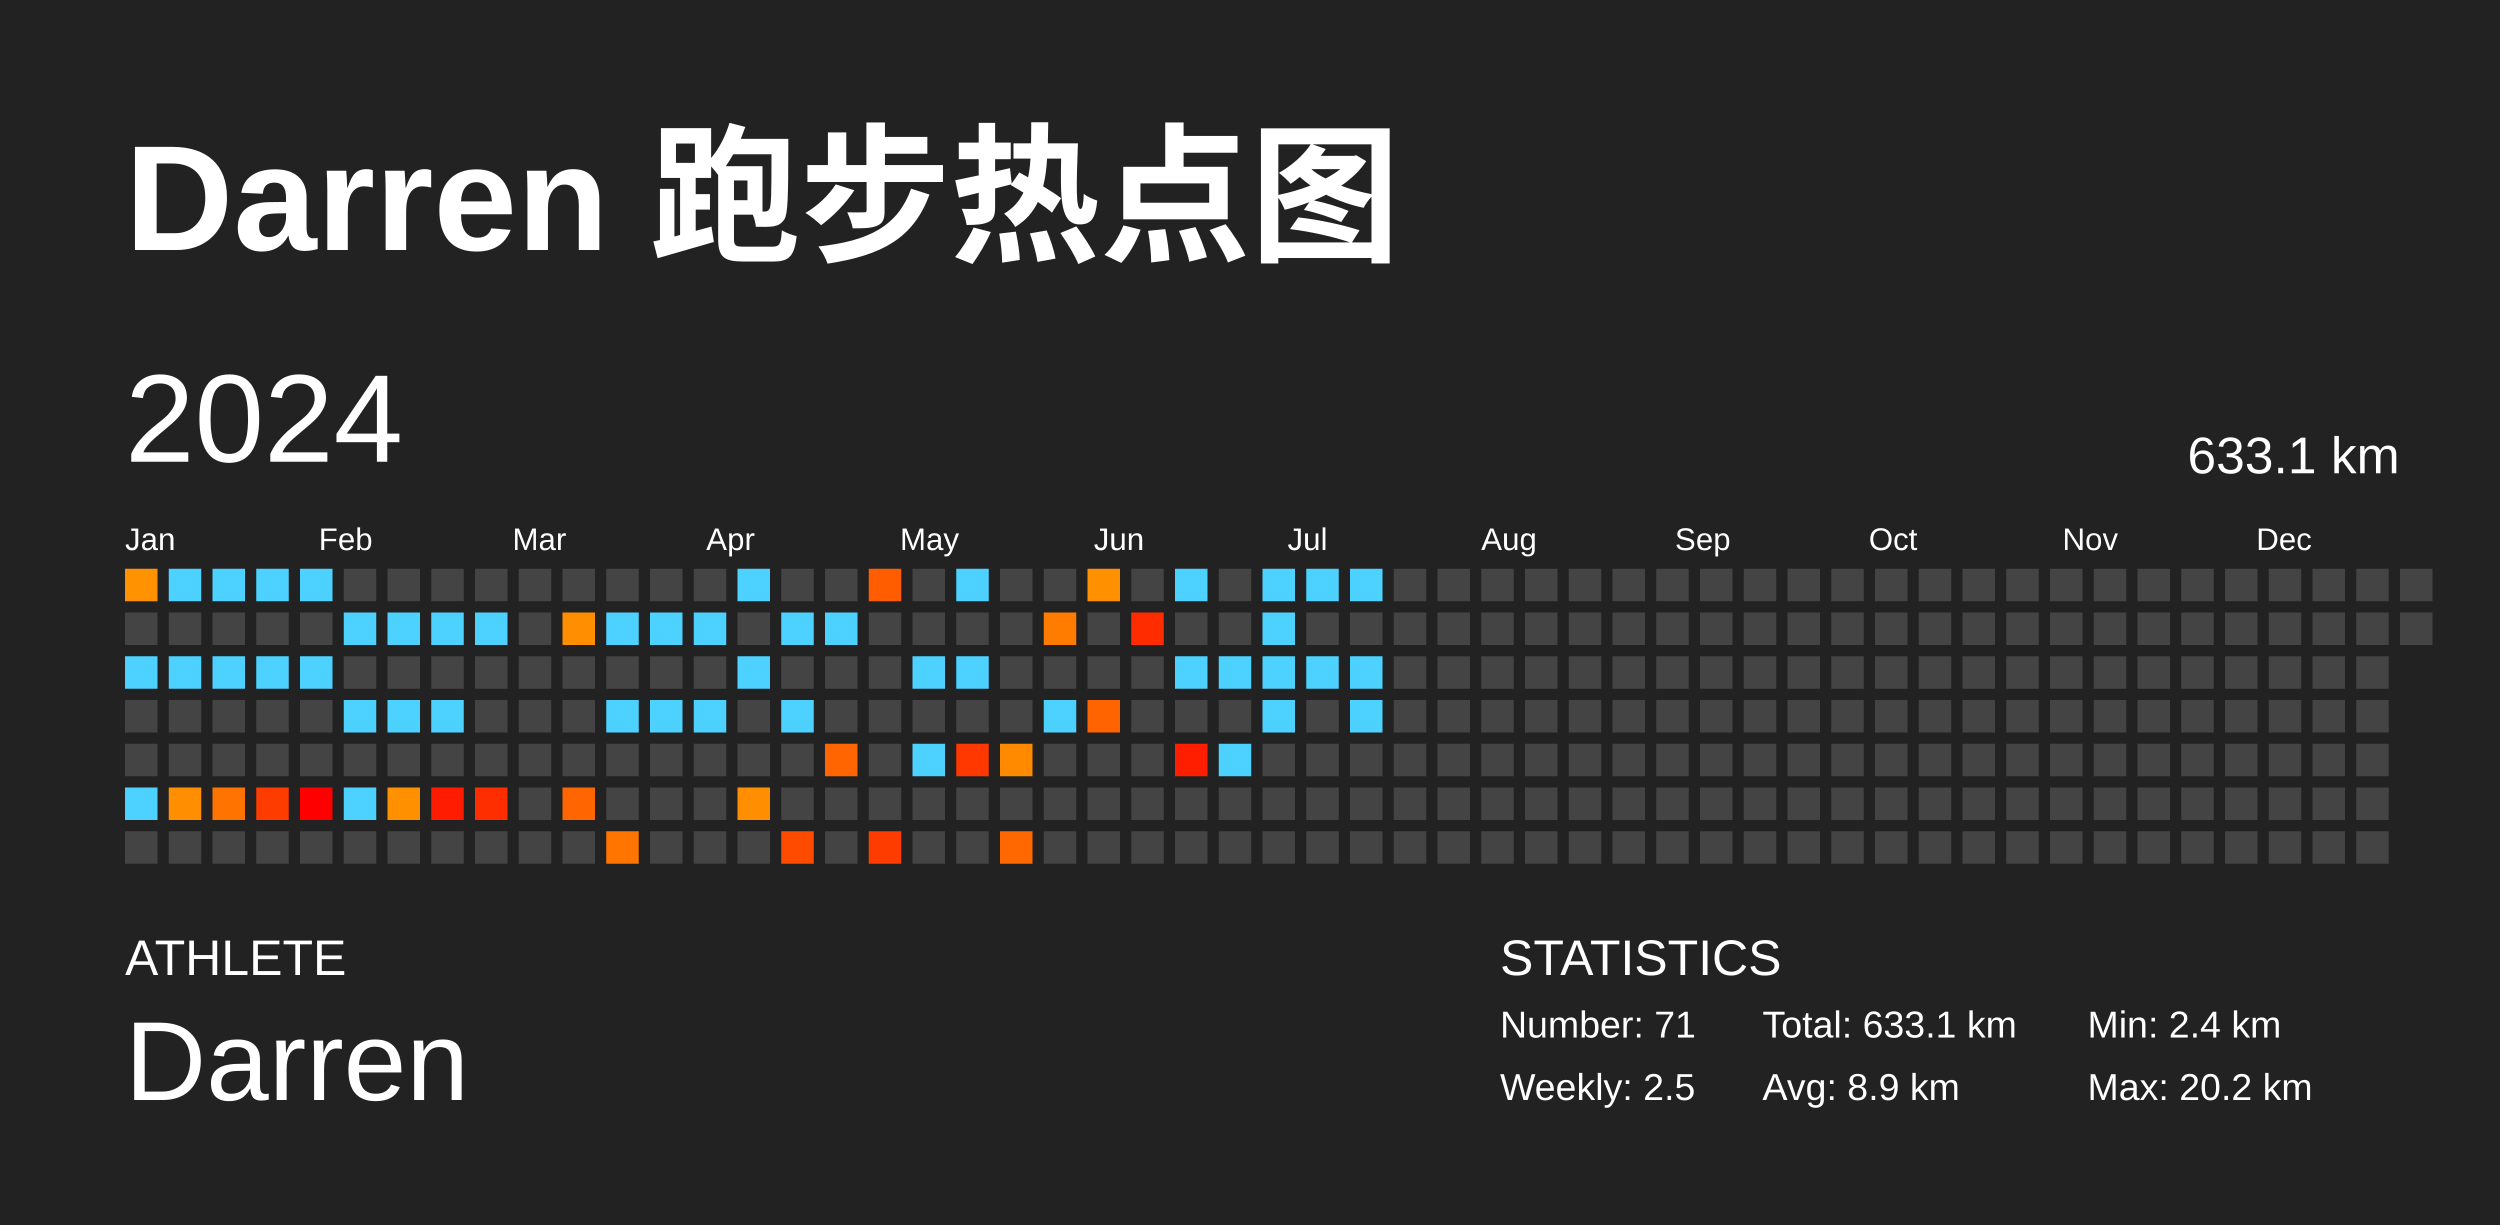
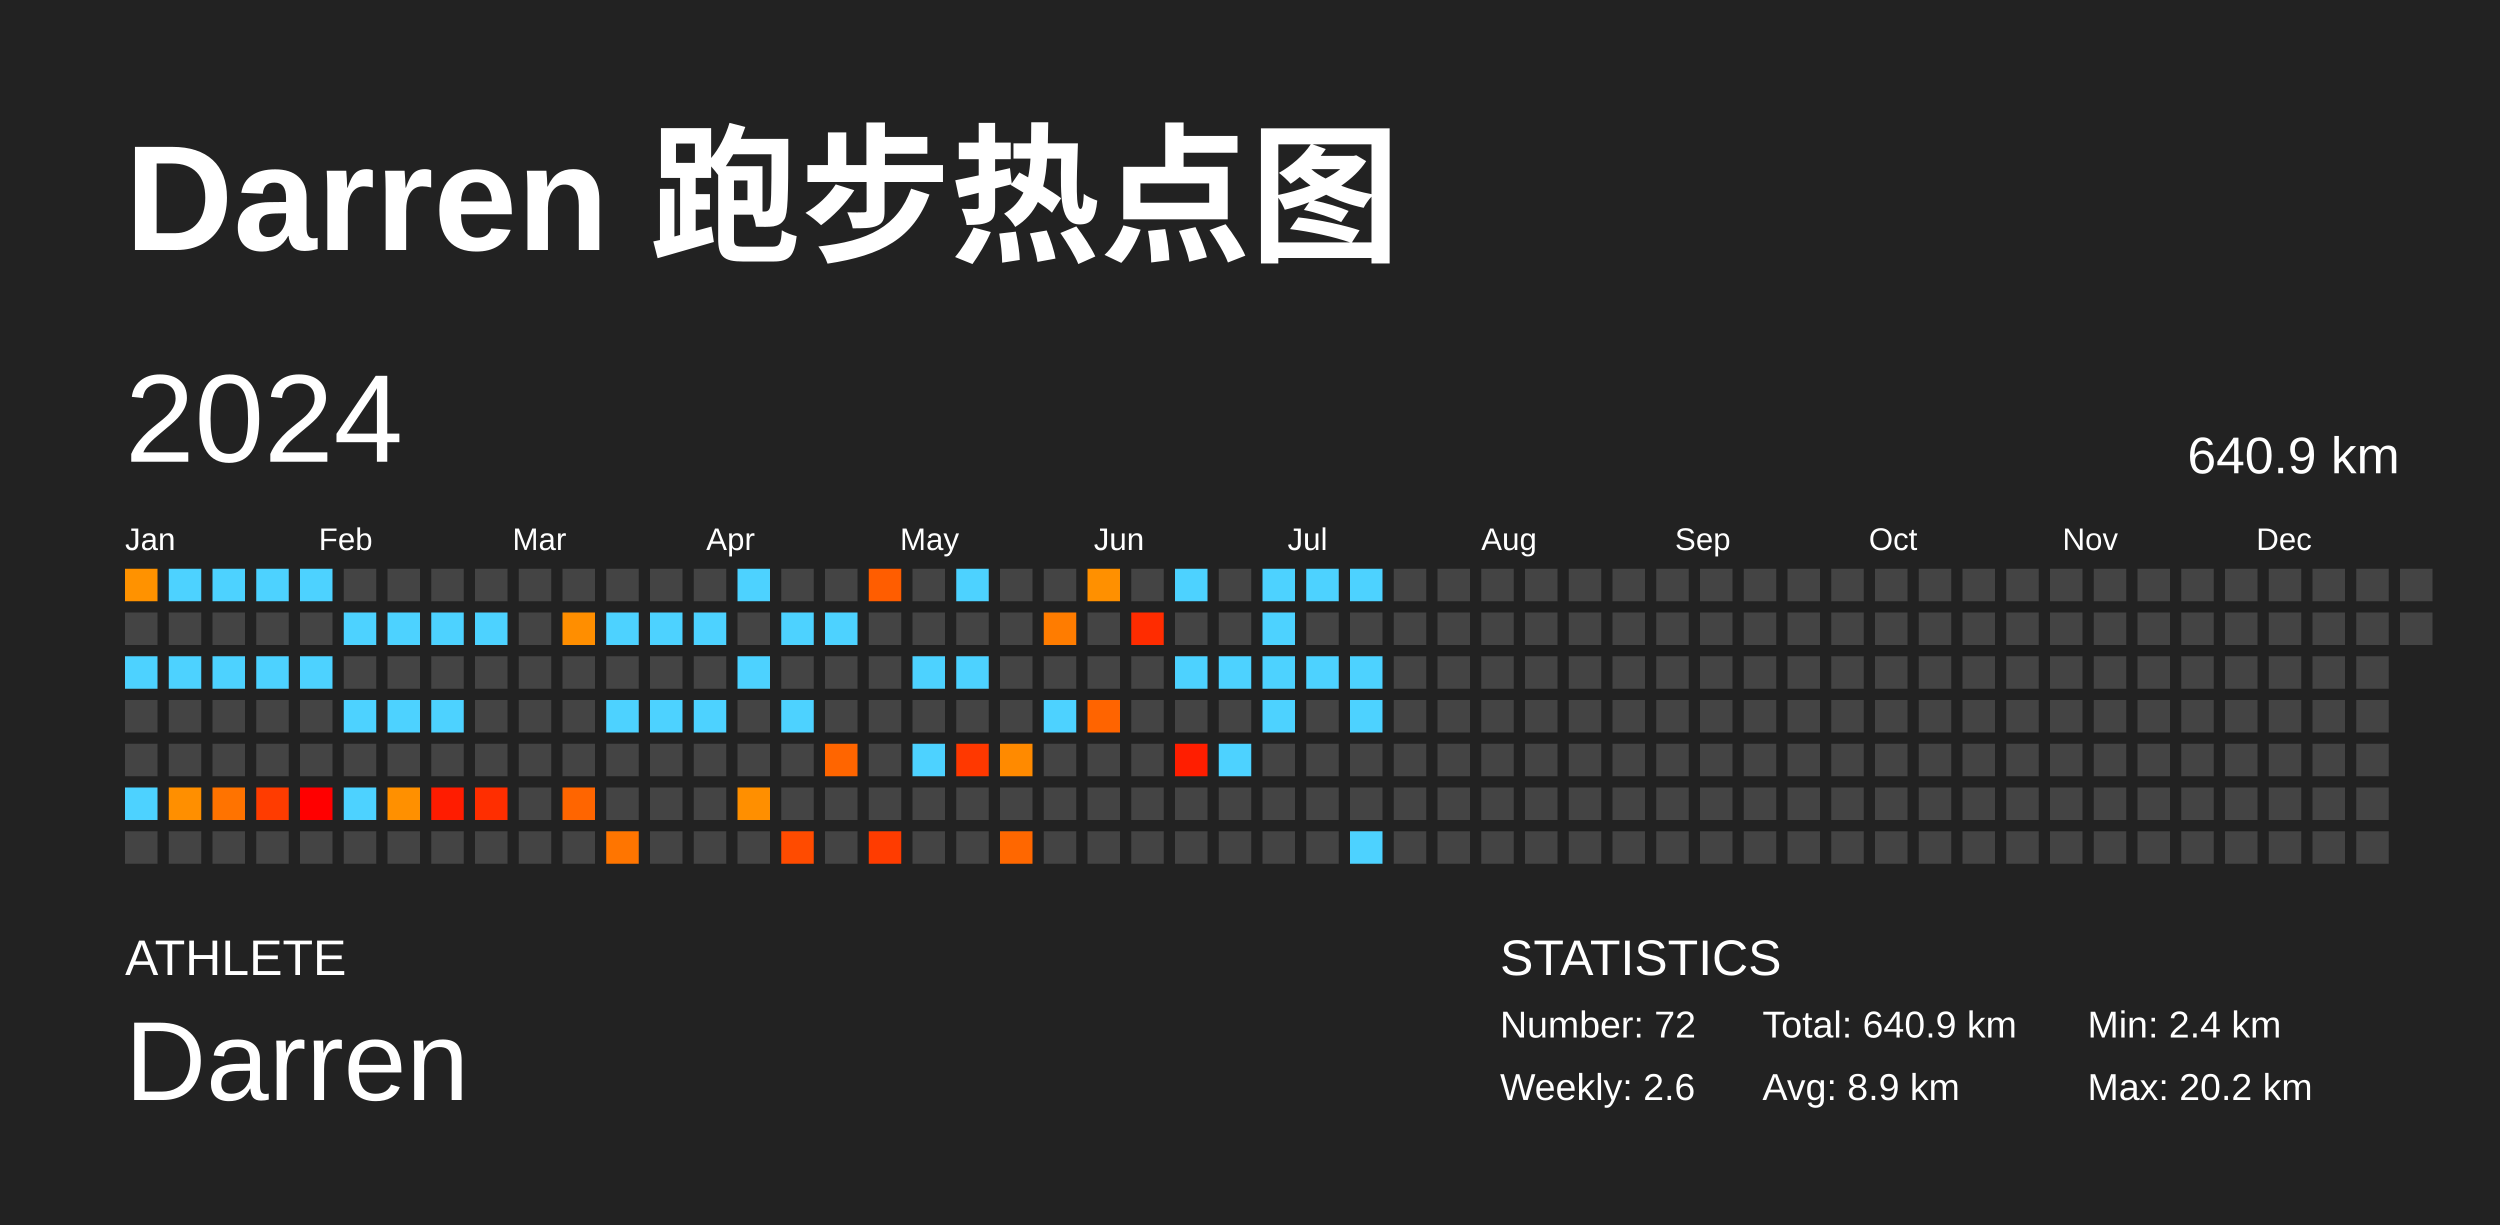
<svg xmlns="http://www.w3.org/2000/svg" baseProfile="full" height="98mm" version="1.1" viewBox="0,0,200,98" width="200mm">
  <defs />
  <rect fill="#222222" height="98" width="200" x="0" y="0" />
  <text fill="#FFFFFF" style="font-size:12px; font-family:Arial; font-weight:bold;" x="10" y="20">Darren 跑步热点图</text>
  <text fill="#FFFFFF" style="font-size:4px; font-family:Arial" x="10" y="78">ATHLETE</text>
  <text fill="#FFFFFF" style="font-size:9px; font-family:Arial" x="10" y="88">Darren</text>
  <text fill="#FFFFFF" style="font-size:4px; font-family:Arial" x="120" y="78">STATISTICS</text>
-   <text fill="#FFFFFF" style="font-size:3px; font-family:Arial" x="120" y="83">Number: 71</text>
-   <text fill="#FFFFFF" style="font-size:3px; font-family:Arial" x="120" y="88">Weekly: 2.5</text>
-   <text fill="#FFFFFF" style="font-size:3px; font-family:Arial" x="141" y="83">Total: 633.1 km</text>
+   <text fill="#FFFFFF" style="font-size:3px; font-family:Arial" x="120" y="83">Number: 72</text>
+   <text fill="#FFFFFF" style="font-size:3px; font-family:Arial" x="120" y="88">Weekly: 2.6</text>
+   <text fill="#FFFFFF" style="font-size:3px; font-family:Arial" x="141" y="83">Total: 640.9 km</text>
  <text fill="#FFFFFF" style="font-size:3px; font-family:Arial" x="141" y="88">Avg: 8.9 km</text>
  <text fill="#FFFFFF" style="font-size:3px; font-family:Arial" x="167" y="83">Min: 2.4 km</text>
  <text fill="#FFFFFF" style="font-size:3px; font-family:Arial" x="167" y="88">Max: 20.2 km</text>
  <text dominant-baseline="hanging" fill="#FFFFFF" style="font-size:10.0px; font-family:Arial;" x="10" y="30">2024</text>
-   <text dominant-baseline="hanging" fill="#FFFFFF" style="font-size:4.125px; font-family:Arial;" x="175" y="35">633.1 km</text>
+   <text dominant-baseline="hanging" fill="#FFFFFF" style="font-size:4.125px; font-family:Arial;" x="175" y="35">640.9 km</text>
  <text fill="#FFFFFF" style="font-size:2.5px; font-family:Arial" x="10.0" y="44">Jan</text>
  <text fill="#FFFFFF" style="font-size:2.5px; font-family:Arial" x="25.5" y="44">Feb</text>
  <text fill="#FFFFFF" style="font-size:2.5px; font-family:Arial" x="41.0" y="44">Mar</text>
  <text fill="#FFFFFF" style="font-size:2.5px; font-family:Arial" x="56.5" y="44">Apr</text>
  <text fill="#FFFFFF" style="font-size:2.5px; font-family:Arial" x="72.0" y="44">May</text>
  <text fill="#FFFFFF" style="font-size:2.5px; font-family:Arial" x="87.5" y="44">Jun</text>
  <text fill="#FFFFFF" style="font-size:2.5px; font-family:Arial" x="103.0" y="44">Jul</text>
  <text fill="#FFFFFF" style="font-size:2.5px; font-family:Arial" x="118.5" y="44">Aug</text>
  <text fill="#FFFFFF" style="font-size:2.5px; font-family:Arial" x="134.0" y="44">Sep</text>
  <text fill="#FFFFFF" style="font-size:2.5px; font-family:Arial" x="149.5" y="44">Oct</text>
  <text fill="#FFFFFF" style="font-size:2.5px; font-family:Arial" x="165.0" y="44">Nov</text>
  <text fill="#FFFFFF" style="font-size:2.5px; font-family:Arial" x="180.5" y="44">Dec</text>
  <rect fill="#ff9200" height="2.6" width="2.6" x="10.0" y="45.5" />
  <rect fill="#444444" height="2.6" width="2.6" x="10.0" y="49.0" />
  <rect fill="#4dd2ff" height="2.6" width="2.6" x="10.0" y="52.5" />
  <rect fill="#444444" height="2.6" width="2.6" x="10.0" y="56.0" />
  <rect fill="#444444" height="2.6" width="2.6" x="10.0" y="59.5" />
  <rect fill="#4dd2ff" height="2.6" width="2.6" x="10.0" y="63.0" />
  <rect fill="#444444" height="2.6" width="2.6" x="10.0" y="66.5" />
  <rect fill="#4dd2ff" height="2.6" width="2.6" x="13.5" y="45.5" />
  <rect fill="#444444" height="2.6" width="2.6" x="13.5" y="49.0" />
  <rect fill="#4dd2ff" height="2.6" width="2.6" x="13.5" y="52.5" />
  <rect fill="#444444" height="2.6" width="2.6" x="13.5" y="56.0" />
  <rect fill="#444444" height="2.6" width="2.6" x="13.5" y="59.5" />
  <rect fill="#ff8f00" height="2.6" width="2.6" x="13.5" y="63.0" />
  <rect fill="#444444" height="2.6" width="2.6" x="13.5" y="66.5" />
  <rect fill="#4dd2ff" height="2.6" width="2.6" x="17.0" y="45.5" />
  <rect fill="#444444" height="2.6" width="2.6" x="17.0" y="49.0" />
  <rect fill="#4dd2ff" height="2.6" width="2.6" x="17.0" y="52.5" />
  <rect fill="#444444" height="2.6" width="2.6" x="17.0" y="56.0" />
  <rect fill="#444444" height="2.6" width="2.6" x="17.0" y="59.5" />
  <rect fill="#ff7300" height="2.6" width="2.6" x="17.0" y="63.0" />
  <rect fill="#444444" height="2.6" width="2.6" x="17.0" y="66.5" />
  <rect fill="#4dd2ff" height="2.6" width="2.6" x="20.5" y="45.5" />
  <rect fill="#444444" height="2.6" width="2.6" x="20.5" y="49.0" />
  <rect fill="#4dd2ff" height="2.6" width="2.6" x="20.5" y="52.5" />
  <rect fill="#444444" height="2.6" width="2.6" x="20.5" y="56.0" />
  <rect fill="#444444" height="2.6" width="2.6" x="20.5" y="59.5" />
  <rect fill="#ff3c00" height="2.6" width="2.6" x="20.5" y="63.0" />
  <rect fill="#444444" height="2.6" width="2.6" x="20.5" y="66.5" />
  <rect fill="#4dd2ff" height="2.6" width="2.6" x="24.0" y="45.5" />
  <rect fill="#444444" height="2.6" width="2.6" x="24.0" y="49.0" />
  <rect fill="#4dd2ff" height="2.6" width="2.6" x="24.0" y="52.5" />
  <rect fill="#444444" height="2.6" width="2.6" x="24.0" y="56.0" />
  <rect fill="#444444" height="2.6" width="2.6" x="24.0" y="59.5" />
  <rect fill="red" height="2.6" width="2.6" x="24.0" y="63.0" />
  <rect fill="#444444" height="2.6" width="2.6" x="24.0" y="66.5" />
  <rect fill="#444444" height="2.6" width="2.6" x="27.5" y="45.5" />
  <rect fill="#4dd2ff" height="2.6" width="2.6" x="27.5" y="49.0" />
  <rect fill="#444444" height="2.6" width="2.6" x="27.5" y="52.5" />
  <rect fill="#4dd2ff" height="2.6" width="2.6" x="27.5" y="56.0" />
  <rect fill="#444444" height="2.6" width="2.6" x="27.5" y="59.5" />
  <rect fill="#4dd2ff" height="2.6" width="2.6" x="27.5" y="63.0" />
  <rect fill="#444444" height="2.6" width="2.6" x="27.5" y="66.5" />
  <rect fill="#444444" height="2.6" width="2.6" x="31.0" y="45.5" />
  <rect fill="#4dd2ff" height="2.6" width="2.6" x="31.0" y="49.0" />
  <rect fill="#444444" height="2.6" width="2.6" x="31.0" y="52.5" />
  <rect fill="#4dd2ff" height="2.6" width="2.6" x="31.0" y="56.0" />
  <rect fill="#444444" height="2.6" width="2.6" x="31.0" y="59.5" />
  <rect fill="#ff9000" height="2.6" width="2.6" x="31.0" y="63.0" />
  <rect fill="#444444" height="2.6" width="2.6" x="31.0" y="66.5" />
  <rect fill="#444444" height="2.6" width="2.6" x="34.5" y="45.5" />
  <rect fill="#4dd2ff" height="2.6" width="2.6" x="34.5" y="49.0" />
  <rect fill="#444444" height="2.6" width="2.6" x="34.5" y="52.5" />
  <rect fill="#4dd2ff" height="2.6" width="2.6" x="34.5" y="56.0" />
  <rect fill="#444444" height="2.6" width="2.6" x="34.5" y="59.5" />
  <rect fill="#ff1c00" height="2.6" width="2.6" x="34.5" y="63.0" />
  <rect fill="#444444" height="2.6" width="2.6" x="34.5" y="66.5" />
  <rect fill="#444444" height="2.6" width="2.6" x="38.0" y="45.5" />
  <rect fill="#4dd2ff" height="2.6" width="2.6" x="38.0" y="49.0" />
  <rect fill="#444444" height="2.6" width="2.6" x="38.0" y="52.5" />
  <rect fill="#444444" height="2.6" width="2.6" x="38.0" y="56.0" />
  <rect fill="#444444" height="2.6" width="2.6" x="38.0" y="59.5" />
  <rect fill="#ff2e00" height="2.6" width="2.6" x="38.0" y="63.0" />
  <rect fill="#444444" height="2.6" width="2.6" x="38.0" y="66.5" />
  <rect fill="#444444" height="2.6" width="2.6" x="41.5" y="45.5" />
  <rect fill="#444444" height="2.6" width="2.6" x="41.5" y="49.0" />
  <rect fill="#444444" height="2.6" width="2.6" x="41.5" y="52.5" />
  <rect fill="#444444" height="2.6" width="2.6" x="41.5" y="56.0" />
  <rect fill="#444444" height="2.6" width="2.6" x="41.5" y="59.5" />
  <rect fill="#444444" height="2.6" width="2.6" x="41.5" y="63.0" />
  <rect fill="#444444" height="2.6" width="2.6" x="41.5" y="66.5" />
  <rect fill="#444444" height="2.6" width="2.6" x="45.0" y="45.5" />
  <rect fill="#ff8e00" height="2.6" width="2.6" x="45.0" y="49.0" />
  <rect fill="#444444" height="2.6" width="2.6" x="45.0" y="52.5" />
  <rect fill="#444444" height="2.6" width="2.6" x="45.0" y="56.0" />
  <rect fill="#444444" height="2.6" width="2.6" x="45.0" y="59.5" />
  <rect fill="#ff6500" height="2.6" width="2.6" x="45.0" y="63.0" />
  <rect fill="#444444" height="2.6" width="2.6" x="45.0" y="66.5" />
  <rect fill="#444444" height="2.6" width="2.6" x="48.5" y="45.5" />
  <rect fill="#4dd2ff" height="2.6" width="2.6" x="48.5" y="49.0" />
  <rect fill="#444444" height="2.6" width="2.6" x="48.5" y="52.5" />
  <rect fill="#4dd2ff" height="2.6" width="2.6" x="48.5" y="56.0" />
  <rect fill="#444444" height="2.6" width="2.6" x="48.5" y="59.5" />
  <rect fill="#444444" height="2.6" width="2.6" x="48.5" y="63.0" />
  <rect fill="#ff7500" height="2.6" width="2.6" x="48.5" y="66.5" />
  <rect fill="#444444" height="2.6" width="2.6" x="52.0" y="45.5" />
  <rect fill="#4dd2ff" height="2.6" width="2.6" x="52.0" y="49.0" />
  <rect fill="#444444" height="2.6" width="2.6" x="52.0" y="52.5" />
  <rect fill="#4dd2ff" height="2.6" width="2.6" x="52.0" y="56.0" />
  <rect fill="#444444" height="2.6" width="2.6" x="52.0" y="59.5" />
  <rect fill="#444444" height="2.6" width="2.6" x="52.0" y="63.0" />
  <rect fill="#444444" height="2.6" width="2.6" x="52.0" y="66.5" />
  <rect fill="#444444" height="2.6" width="2.6" x="55.5" y="45.5" />
  <rect fill="#4dd2ff" height="2.6" width="2.6" x="55.5" y="49.0" />
  <rect fill="#444444" height="2.6" width="2.6" x="55.5" y="52.5" />
  <rect fill="#4dd2ff" height="2.6" width="2.6" x="55.5" y="56.0" />
  <rect fill="#444444" height="2.6" width="2.6" x="55.5" y="59.5" />
  <rect fill="#444444" height="2.6" width="2.6" x="55.5" y="63.0" />
  <rect fill="#444444" height="2.6" width="2.6" x="55.5" y="66.5" />
  <rect fill="#4dd2ff" height="2.6" width="2.6" x="59.0" y="45.5" />
  <rect fill="#444444" height="2.6" width="2.6" x="59.0" y="49.0" />
  <rect fill="#4dd2ff" height="2.6" width="2.6" x="59.0" y="52.5" />
  <rect fill="#444444" height="2.6" width="2.6" x="59.0" y="56.0" />
  <rect fill="#444444" height="2.6" width="2.6" x="59.0" y="59.5" />
  <rect fill="#ff8f00" height="2.6" width="2.6" x="59.0" y="63.0" />
  <rect fill="#444444" height="2.6" width="2.6" x="59.0" y="66.5" />
  <rect fill="#444444" height="2.6" width="2.6" x="62.5" y="45.5" />
  <rect fill="#4dd2ff" height="2.6" width="2.6" x="62.5" y="49.0" />
  <rect fill="#444444" height="2.6" width="2.6" x="62.5" y="52.5" />
  <rect fill="#4dd2ff" height="2.6" width="2.6" x="62.5" y="56.0" />
  <rect fill="#444444" height="2.6" width="2.6" x="62.5" y="59.5" />
  <rect fill="#444444" height="2.6" width="2.6" x="62.5" y="63.0" />
  <rect fill="#ff4b00" height="2.6" width="2.6" x="62.5" y="66.5" />
  <rect fill="#444444" height="2.6" width="2.6" x="66.0" y="45.5" />
  <rect fill="#4dd2ff" height="2.6" width="2.6" x="66.0" y="49.0" />
  <rect fill="#444444" height="2.6" width="2.6" x="66.0" y="52.5" />
  <rect fill="#444444" height="2.6" width="2.6" x="66.0" y="56.0" />
  <rect fill="#ff6500" height="2.6" width="2.6" x="66.0" y="59.5" />
  <rect fill="#444444" height="2.6" width="2.6" x="66.0" y="63.0" />
  <rect fill="#444444" height="2.6" width="2.6" x="66.0" y="66.5" />
  <rect fill="#ff5d00" height="2.6" width="2.6" x="69.5" y="45.5" />
  <rect fill="#444444" height="2.6" width="2.6" x="69.5" y="49.0" />
  <rect fill="#444444" height="2.6" width="2.6" x="69.5" y="52.5" />
  <rect fill="#444444" height="2.6" width="2.6" x="69.5" y="56.0" />
  <rect fill="#444444" height="2.6" width="2.6" x="69.5" y="59.5" />
  <rect fill="#444444" height="2.6" width="2.6" x="69.5" y="63.0" />
  <rect fill="#ff3c00" height="2.6" width="2.6" x="69.5" y="66.5" />
  <rect fill="#444444" height="2.6" width="2.6" x="73.0" y="45.5" />
  <rect fill="#444444" height="2.6" width="2.6" x="73.0" y="49.0" />
  <rect fill="#4dd2ff" height="2.6" width="2.6" x="73.0" y="52.5" />
  <rect fill="#444444" height="2.6" width="2.6" x="73.0" y="56.0" />
  <rect fill="#4dd2ff" height="2.6" width="2.6" x="73.0" y="59.5" />
  <rect fill="#444444" height="2.6" width="2.6" x="73.0" y="63.0" />
  <rect fill="#444444" height="2.6" width="2.6" x="73.0" y="66.5" />
  <rect fill="#4dd2ff" height="2.6" width="2.6" x="76.5" y="45.5" />
  <rect fill="#444444" height="2.6" width="2.6" x="76.5" y="49.0" />
  <rect fill="#4dd2ff" height="2.6" width="2.6" x="76.5" y="52.5" />
  <rect fill="#444444" height="2.6" width="2.6" x="76.5" y="56.0" />
  <rect fill="#ff3800" height="2.6" width="2.6" x="76.5" y="59.5" />
  <rect fill="#444444" height="2.6" width="2.6" x="76.5" y="63.0" />
  <rect fill="#444444" height="2.6" width="2.6" x="76.5" y="66.5" />
  <rect fill="#444444" height="2.6" width="2.6" x="80.0" y="45.5" />
  <rect fill="#444444" height="2.6" width="2.6" x="80.0" y="49.0" />
  <rect fill="#444444" height="2.6" width="2.6" x="80.0" y="52.5" />
  <rect fill="#444444" height="2.6" width="2.6" x="80.0" y="56.0" />
  <rect fill="#ff8a00" height="2.6" width="2.6" x="80.0" y="59.5" />
  <rect fill="#444444" height="2.6" width="2.6" x="80.0" y="63.0" />
  <rect fill="#ff6700" height="2.6" width="2.6" x="80.0" y="66.5" />
  <rect fill="#444444" height="2.6" width="2.6" x="83.5" y="45.5" />
  <rect fill="#ff7c00" height="2.6" width="2.6" x="83.5" y="49.0" />
  <rect fill="#444444" height="2.6" width="2.6" x="83.5" y="52.5" />
  <rect fill="#4dd2ff" height="2.6" width="2.6" x="83.5" y="56.0" />
  <rect fill="#444444" height="2.6" width="2.6" x="83.5" y="59.5" />
  <rect fill="#444444" height="2.6" width="2.6" x="83.5" y="63.0" />
  <rect fill="#444444" height="2.6" width="2.6" x="83.5" y="66.5" />
  <rect fill="#ff9000" height="2.6" width="2.6" x="87.0" y="45.5" />
  <rect fill="#444444" height="2.6" width="2.6" x="87.0" y="49.0" />
  <rect fill="#444444" height="2.6" width="2.6" x="87.0" y="52.5" />
  <rect fill="#ff6400" height="2.6" width="2.6" x="87.0" y="56.0" />
  <rect fill="#444444" height="2.6" width="2.6" x="87.0" y="59.5" />
  <rect fill="#444444" height="2.6" width="2.6" x="87.0" y="63.0" />
  <rect fill="#444444" height="2.6" width="2.6" x="87.0" y="66.5" />
  <rect fill="#444444" height="2.6" width="2.6" x="90.5" y="45.5" />
  <rect fill="#ff2c00" height="2.6" width="2.6" x="90.5" y="49.0" />
  <rect fill="#444444" height="2.6" width="2.6" x="90.5" y="52.5" />
  <rect fill="#444444" height="2.6" width="2.6" x="90.5" y="56.0" />
  <rect fill="#444444" height="2.6" width="2.6" x="90.5" y="59.5" />
  <rect fill="#444444" height="2.6" width="2.6" x="90.5" y="63.0" />
  <rect fill="#444444" height="2.6" width="2.6" x="90.5" y="66.5" />
  <rect fill="#4dd2ff" height="2.6" width="2.6" x="94.0" y="45.5" />
  <rect fill="#444444" height="2.6" width="2.6" x="94.0" y="49.0" />
  <rect fill="#4dd2ff" height="2.6" width="2.6" x="94.0" y="52.5" />
  <rect fill="#444444" height="2.6" width="2.6" x="94.0" y="56.0" />
  <rect fill="#ff1e00" height="2.6" width="2.6" x="94.0" y="59.5" />
  <rect fill="#444444" height="2.6" width="2.6" x="94.0" y="63.0" />
  <rect fill="#444444" height="2.6" width="2.6" x="94.0" y="66.5" />
  <rect fill="#444444" height="2.6" width="2.6" x="97.5" y="45.5" />
  <rect fill="#444444" height="2.6" width="2.6" x="97.5" y="49.0" />
  <rect fill="#4dd2ff" height="2.6" width="2.6" x="97.5" y="52.5" />
  <rect fill="#444444" height="2.6" width="2.6" x="97.5" y="56.0" />
  <rect fill="#4dd2ff" height="2.6" width="2.6" x="97.5" y="59.5" />
  <rect fill="#444444" height="2.6" width="2.6" x="97.5" y="63.0" />
  <rect fill="#444444" height="2.6" width="2.6" x="97.5" y="66.5" />
  <rect fill="#4dd2ff" height="2.6" width="2.6" x="101.0" y="45.5" />
  <rect fill="#4dd2ff" height="2.6" width="2.6" x="101.0" y="49.0" />
  <rect fill="#4dd2ff" height="2.6" width="2.6" x="101.0" y="52.5" />
  <rect fill="#4dd2ff" height="2.6" width="2.6" x="101.0" y="56.0" />
  <rect fill="#444444" height="2.6" width="2.6" x="101.0" y="59.5" />
  <rect fill="#444444" height="2.6" width="2.6" x="101.0" y="63.0" />
  <rect fill="#444444" height="2.6" width="2.6" x="101.0" y="66.5" />
  <rect fill="#4dd2ff" height="2.6" width="2.6" x="104.5" y="45.5" />
  <rect fill="#444444" height="2.6" width="2.6" x="104.5" y="49.0" />
  <rect fill="#4dd2ff" height="2.6" width="2.6" x="104.5" y="52.5" />
  <rect fill="#444444" height="2.6" width="2.6" x="104.5" y="56.0" />
  <rect fill="#444444" height="2.6" width="2.6" x="104.5" y="59.5" />
  <rect fill="#444444" height="2.6" width="2.6" x="104.5" y="63.0" />
  <rect fill="#444444" height="2.6" width="2.6" x="104.5" y="66.5" />
  <rect fill="#4dd2ff" height="2.6" width="2.6" x="108.0" y="45.5" />
  <rect fill="#444444" height="2.6" width="2.6" x="108.0" y="49.0" />
  <rect fill="#4dd2ff" height="2.6" width="2.6" x="108.0" y="52.5" />
  <rect fill="#4dd2ff" height="2.6" width="2.6" x="108.0" y="56.0" />
  <rect fill="#444444" height="2.6" width="2.6" x="108.0" y="59.5" />
  <rect fill="#444444" height="2.6" width="2.6" x="108.0" y="63.0" />
-   <rect fill="#444444" height="2.6" width="2.6" x="108.0" y="66.5" />
+   <rect fill="#4dd2ff" height="2.6" width="2.6" x="108.0" y="66.5" />
  <rect fill="#444444" height="2.6" width="2.6" x="111.5" y="45.5" />
  <rect fill="#444444" height="2.6" width="2.6" x="111.5" y="49.0" />
  <rect fill="#444444" height="2.6" width="2.6" x="111.5" y="52.5" />
  <rect fill="#444444" height="2.6" width="2.6" x="111.5" y="56.0" />
  <rect fill="#444444" height="2.6" width="2.6" x="111.5" y="59.5" />
  <rect fill="#444444" height="2.6" width="2.6" x="111.5" y="63.0" />
  <rect fill="#444444" height="2.6" width="2.6" x="111.5" y="66.5" />
  <rect fill="#444444" height="2.6" width="2.6" x="115.0" y="45.5" />
  <rect fill="#444444" height="2.6" width="2.6" x="115.0" y="49.0" />
  <rect fill="#444444" height="2.6" width="2.6" x="115.0" y="52.5" />
  <rect fill="#444444" height="2.6" width="2.6" x="115.0" y="56.0" />
  <rect fill="#444444" height="2.6" width="2.6" x="115.0" y="59.5" />
  <rect fill="#444444" height="2.6" width="2.6" x="115.0" y="63.0" />
  <rect fill="#444444" height="2.6" width="2.6" x="115.0" y="66.5" />
  <rect fill="#444444" height="2.6" width="2.6" x="118.5" y="45.5" />
  <rect fill="#444444" height="2.6" width="2.6" x="118.5" y="49.0" />
  <rect fill="#444444" height="2.6" width="2.6" x="118.5" y="52.5" />
  <rect fill="#444444" height="2.6" width="2.6" x="118.5" y="56.0" />
  <rect fill="#444444" height="2.6" width="2.6" x="118.5" y="59.5" />
  <rect fill="#444444" height="2.6" width="2.6" x="118.5" y="63.0" />
  <rect fill="#444444" height="2.6" width="2.6" x="118.5" y="66.5" />
  <rect fill="#444444" height="2.6" width="2.6" x="122.0" y="45.5" />
  <rect fill="#444444" height="2.6" width="2.6" x="122.0" y="49.0" />
  <rect fill="#444444" height="2.6" width="2.6" x="122.0" y="52.5" />
  <rect fill="#444444" height="2.6" width="2.6" x="122.0" y="56.0" />
  <rect fill="#444444" height="2.6" width="2.6" x="122.0" y="59.5" />
  <rect fill="#444444" height="2.6" width="2.6" x="122.0" y="63.0" />
  <rect fill="#444444" height="2.6" width="2.6" x="122.0" y="66.5" />
  <rect fill="#444444" height="2.6" width="2.6" x="125.5" y="45.5" />
  <rect fill="#444444" height="2.6" width="2.6" x="125.5" y="49.0" />
  <rect fill="#444444" height="2.6" width="2.6" x="125.5" y="52.5" />
  <rect fill="#444444" height="2.6" width="2.6" x="125.5" y="56.0" />
  <rect fill="#444444" height="2.6" width="2.6" x="125.5" y="59.5" />
  <rect fill="#444444" height="2.6" width="2.6" x="125.5" y="63.0" />
  <rect fill="#444444" height="2.6" width="2.6" x="125.5" y="66.5" />
  <rect fill="#444444" height="2.6" width="2.6" x="129.0" y="45.5" />
  <rect fill="#444444" height="2.6" width="2.6" x="129.0" y="49.0" />
  <rect fill="#444444" height="2.6" width="2.6" x="129.0" y="52.5" />
  <rect fill="#444444" height="2.6" width="2.6" x="129.0" y="56.0" />
  <rect fill="#444444" height="2.6" width="2.6" x="129.0" y="59.5" />
  <rect fill="#444444" height="2.6" width="2.6" x="129.0" y="63.0" />
  <rect fill="#444444" height="2.6" width="2.6" x="129.0" y="66.5" />
  <rect fill="#444444" height="2.6" width="2.6" x="132.5" y="45.5" />
  <rect fill="#444444" height="2.6" width="2.6" x="132.5" y="49.0" />
  <rect fill="#444444" height="2.6" width="2.6" x="132.5" y="52.5" />
  <rect fill="#444444" height="2.6" width="2.6" x="132.5" y="56.0" />
  <rect fill="#444444" height="2.6" width="2.6" x="132.5" y="59.5" />
  <rect fill="#444444" height="2.6" width="2.6" x="132.5" y="63.0" />
  <rect fill="#444444" height="2.6" width="2.6" x="132.5" y="66.5" />
  <rect fill="#444444" height="2.6" width="2.6" x="136.0" y="45.5" />
  <rect fill="#444444" height="2.6" width="2.6" x="136.0" y="49.0" />
  <rect fill="#444444" height="2.6" width="2.6" x="136.0" y="52.5" />
  <rect fill="#444444" height="2.6" width="2.6" x="136.0" y="56.0" />
  <rect fill="#444444" height="2.6" width="2.6" x="136.0" y="59.5" />
  <rect fill="#444444" height="2.6" width="2.6" x="136.0" y="63.0" />
  <rect fill="#444444" height="2.6" width="2.6" x="136.0" y="66.5" />
  <rect fill="#444444" height="2.6" width="2.6" x="139.5" y="45.5" />
  <rect fill="#444444" height="2.6" width="2.6" x="139.5" y="49.0" />
  <rect fill="#444444" height="2.6" width="2.6" x="139.5" y="52.5" />
  <rect fill="#444444" height="2.6" width="2.6" x="139.5" y="56.0" />
  <rect fill="#444444" height="2.6" width="2.6" x="139.5" y="59.5" />
  <rect fill="#444444" height="2.6" width="2.6" x="139.5" y="63.0" />
  <rect fill="#444444" height="2.6" width="2.6" x="139.5" y="66.5" />
  <rect fill="#444444" height="2.6" width="2.6" x="143.0" y="45.5" />
  <rect fill="#444444" height="2.6" width="2.6" x="143.0" y="49.0" />
  <rect fill="#444444" height="2.6" width="2.6" x="143.0" y="52.5" />
  <rect fill="#444444" height="2.6" width="2.6" x="143.0" y="56.0" />
  <rect fill="#444444" height="2.6" width="2.6" x="143.0" y="59.5" />
  <rect fill="#444444" height="2.6" width="2.6" x="143.0" y="63.0" />
  <rect fill="#444444" height="2.6" width="2.6" x="143.0" y="66.5" />
  <rect fill="#444444" height="2.6" width="2.6" x="146.5" y="45.5" />
  <rect fill="#444444" height="2.6" width="2.6" x="146.5" y="49.0" />
  <rect fill="#444444" height="2.6" width="2.6" x="146.5" y="52.5" />
  <rect fill="#444444" height="2.6" width="2.6" x="146.5" y="56.0" />
  <rect fill="#444444" height="2.6" width="2.6" x="146.5" y="59.5" />
  <rect fill="#444444" height="2.6" width="2.6" x="146.5" y="63.0" />
  <rect fill="#444444" height="2.6" width="2.6" x="146.5" y="66.5" />
  <rect fill="#444444" height="2.6" width="2.6" x="150.0" y="45.5" />
  <rect fill="#444444" height="2.6" width="2.6" x="150.0" y="49.0" />
  <rect fill="#444444" height="2.6" width="2.6" x="150.0" y="52.5" />
  <rect fill="#444444" height="2.6" width="2.6" x="150.0" y="56.0" />
  <rect fill="#444444" height="2.6" width="2.6" x="150.0" y="59.5" />
  <rect fill="#444444" height="2.6" width="2.6" x="150.0" y="63.0" />
  <rect fill="#444444" height="2.6" width="2.6" x="150.0" y="66.5" />
  <rect fill="#444444" height="2.6" width="2.6" x="153.5" y="45.5" />
  <rect fill="#444444" height="2.6" width="2.6" x="153.5" y="49.0" />
  <rect fill="#444444" height="2.6" width="2.6" x="153.5" y="52.5" />
  <rect fill="#444444" height="2.6" width="2.6" x="153.5" y="56.0" />
  <rect fill="#444444" height="2.6" width="2.6" x="153.5" y="59.5" />
  <rect fill="#444444" height="2.6" width="2.6" x="153.5" y="63.0" />
  <rect fill="#444444" height="2.6" width="2.6" x="153.5" y="66.5" />
  <rect fill="#444444" height="2.6" width="2.6" x="157.0" y="45.5" />
  <rect fill="#444444" height="2.6" width="2.6" x="157.0" y="49.0" />
  <rect fill="#444444" height="2.6" width="2.6" x="157.0" y="52.5" />
  <rect fill="#444444" height="2.6" width="2.6" x="157.0" y="56.0" />
  <rect fill="#444444" height="2.6" width="2.6" x="157.0" y="59.5" />
  <rect fill="#444444" height="2.6" width="2.6" x="157.0" y="63.0" />
  <rect fill="#444444" height="2.6" width="2.6" x="157.0" y="66.5" />
  <rect fill="#444444" height="2.6" width="2.6" x="160.5" y="45.5" />
  <rect fill="#444444" height="2.6" width="2.6" x="160.5" y="49.0" />
  <rect fill="#444444" height="2.6" width="2.6" x="160.5" y="52.5" />
  <rect fill="#444444" height="2.6" width="2.6" x="160.5" y="56.0" />
  <rect fill="#444444" height="2.6" width="2.6" x="160.5" y="59.5" />
  <rect fill="#444444" height="2.6" width="2.6" x="160.5" y="63.0" />
  <rect fill="#444444" height="2.6" width="2.6" x="160.5" y="66.5" />
  <rect fill="#444444" height="2.6" width="2.6" x="164.0" y="45.5" />
  <rect fill="#444444" height="2.6" width="2.6" x="164.0" y="49.0" />
  <rect fill="#444444" height="2.6" width="2.6" x="164.0" y="52.5" />
  <rect fill="#444444" height="2.6" width="2.6" x="164.0" y="56.0" />
  <rect fill="#444444" height="2.6" width="2.6" x="164.0" y="59.5" />
  <rect fill="#444444" height="2.6" width="2.6" x="164.0" y="63.0" />
  <rect fill="#444444" height="2.6" width="2.6" x="164.0" y="66.5" />
  <rect fill="#444444" height="2.6" width="2.6" x="167.5" y="45.5" />
  <rect fill="#444444" height="2.6" width="2.6" x="167.5" y="49.0" />
  <rect fill="#444444" height="2.6" width="2.6" x="167.5" y="52.5" />
  <rect fill="#444444" height="2.6" width="2.6" x="167.5" y="56.0" />
  <rect fill="#444444" height="2.6" width="2.6" x="167.5" y="59.5" />
  <rect fill="#444444" height="2.6" width="2.6" x="167.5" y="63.0" />
  <rect fill="#444444" height="2.6" width="2.6" x="167.5" y="66.5" />
  <rect fill="#444444" height="2.6" width="2.6" x="171.0" y="45.5" />
  <rect fill="#444444" height="2.6" width="2.6" x="171.0" y="49.0" />
  <rect fill="#444444" height="2.6" width="2.6" x="171.0" y="52.5" />
  <rect fill="#444444" height="2.6" width="2.6" x="171.0" y="56.0" />
  <rect fill="#444444" height="2.6" width="2.6" x="171.0" y="59.5" />
  <rect fill="#444444" height="2.6" width="2.6" x="171.0" y="63.0" />
  <rect fill="#444444" height="2.6" width="2.6" x="171.0" y="66.5" />
  <rect fill="#444444" height="2.6" width="2.6" x="174.5" y="45.5" />
  <rect fill="#444444" height="2.6" width="2.6" x="174.5" y="49.0" />
  <rect fill="#444444" height="2.6" width="2.6" x="174.5" y="52.5" />
  <rect fill="#444444" height="2.6" width="2.6" x="174.5" y="56.0" />
  <rect fill="#444444" height="2.6" width="2.6" x="174.5" y="59.5" />
  <rect fill="#444444" height="2.6" width="2.6" x="174.5" y="63.0" />
  <rect fill="#444444" height="2.6" width="2.6" x="174.5" y="66.5" />
  <rect fill="#444444" height="2.6" width="2.6" x="178.0" y="45.5" />
  <rect fill="#444444" height="2.6" width="2.6" x="178.0" y="49.0" />
  <rect fill="#444444" height="2.6" width="2.6" x="178.0" y="52.5" />
  <rect fill="#444444" height="2.6" width="2.6" x="178.0" y="56.0" />
  <rect fill="#444444" height="2.6" width="2.6" x="178.0" y="59.5" />
  <rect fill="#444444" height="2.6" width="2.6" x="178.0" y="63.0" />
  <rect fill="#444444" height="2.6" width="2.6" x="178.0" y="66.5" />
  <rect fill="#444444" height="2.6" width="2.6" x="181.5" y="45.5" />
  <rect fill="#444444" height="2.6" width="2.6" x="181.5" y="49.0" />
  <rect fill="#444444" height="2.6" width="2.6" x="181.5" y="52.5" />
  <rect fill="#444444" height="2.6" width="2.6" x="181.5" y="56.0" />
  <rect fill="#444444" height="2.6" width="2.6" x="181.5" y="59.5" />
  <rect fill="#444444" height="2.6" width="2.6" x="181.5" y="63.0" />
  <rect fill="#444444" height="2.6" width="2.6" x="181.5" y="66.5" />
  <rect fill="#444444" height="2.6" width="2.6" x="185.0" y="45.5" />
  <rect fill="#444444" height="2.6" width="2.6" x="185.0" y="49.0" />
  <rect fill="#444444" height="2.6" width="2.6" x="185.0" y="52.5" />
  <rect fill="#444444" height="2.6" width="2.6" x="185.0" y="56.0" />
  <rect fill="#444444" height="2.6" width="2.6" x="185.0" y="59.5" />
  <rect fill="#444444" height="2.6" width="2.6" x="185.0" y="63.0" />
  <rect fill="#444444" height="2.6" width="2.6" x="185.0" y="66.5" />
  <rect fill="#444444" height="2.6" width="2.6" x="188.5" y="45.5" />
  <rect fill="#444444" height="2.6" width="2.6" x="188.5" y="49.0" />
  <rect fill="#444444" height="2.6" width="2.6" x="188.5" y="52.5" />
  <rect fill="#444444" height="2.6" width="2.6" x="188.5" y="56.0" />
  <rect fill="#444444" height="2.6" width="2.6" x="188.5" y="59.5" />
  <rect fill="#444444" height="2.6" width="2.6" x="188.5" y="63.0" />
  <rect fill="#444444" height="2.6" width="2.6" x="188.5" y="66.5" />
  <rect fill="#444444" height="2.6" width="2.6" x="192.0" y="45.5" />
  <rect fill="#444444" height="2.6" width="2.6" x="192.0" y="49.0" />
</svg>
